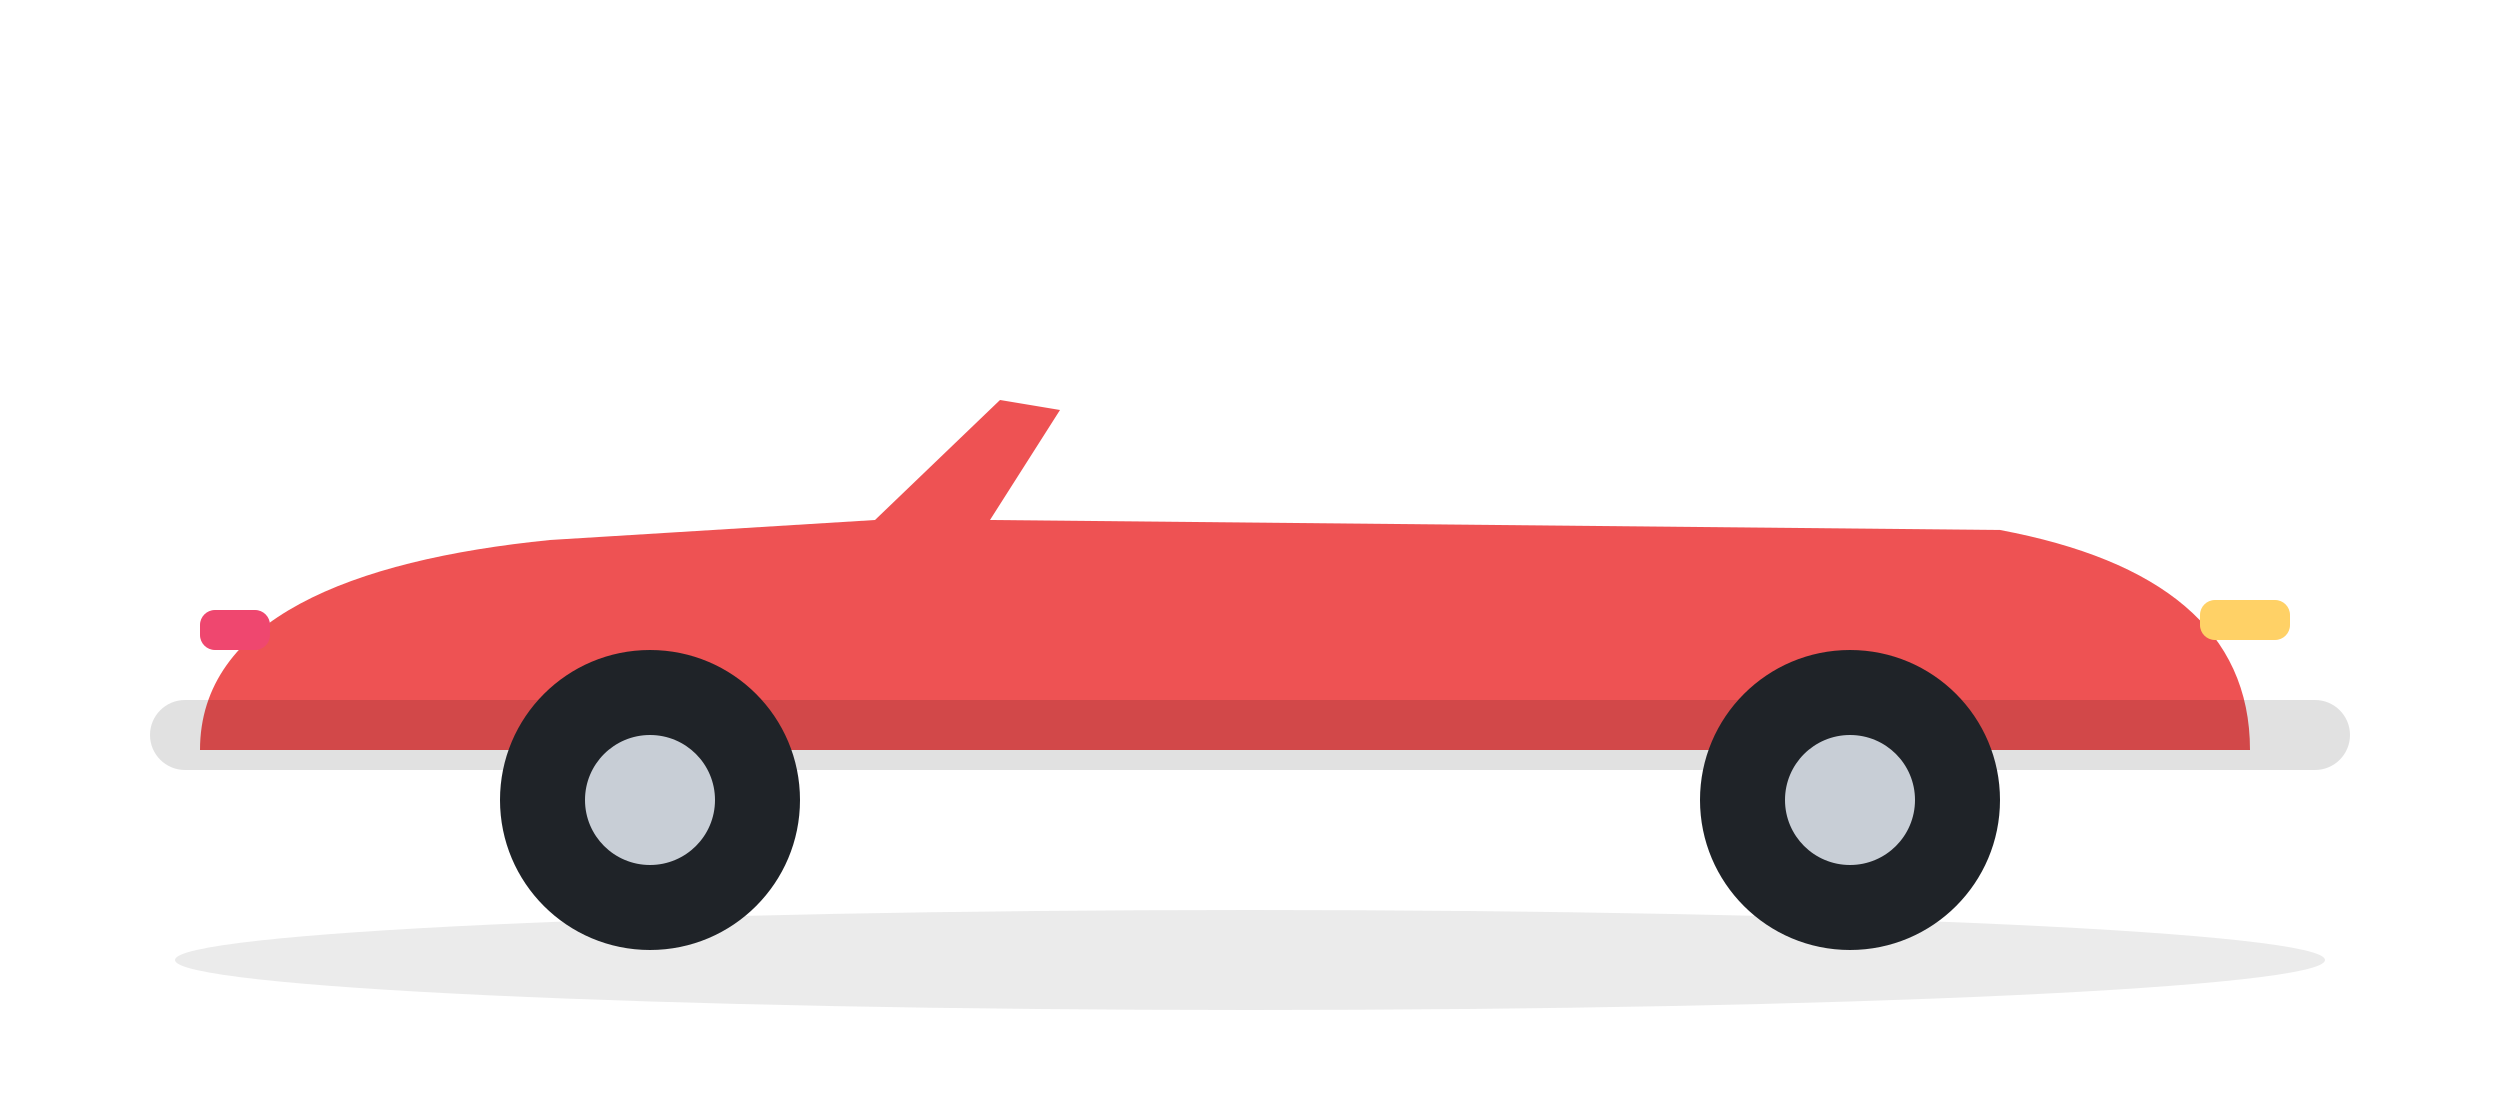
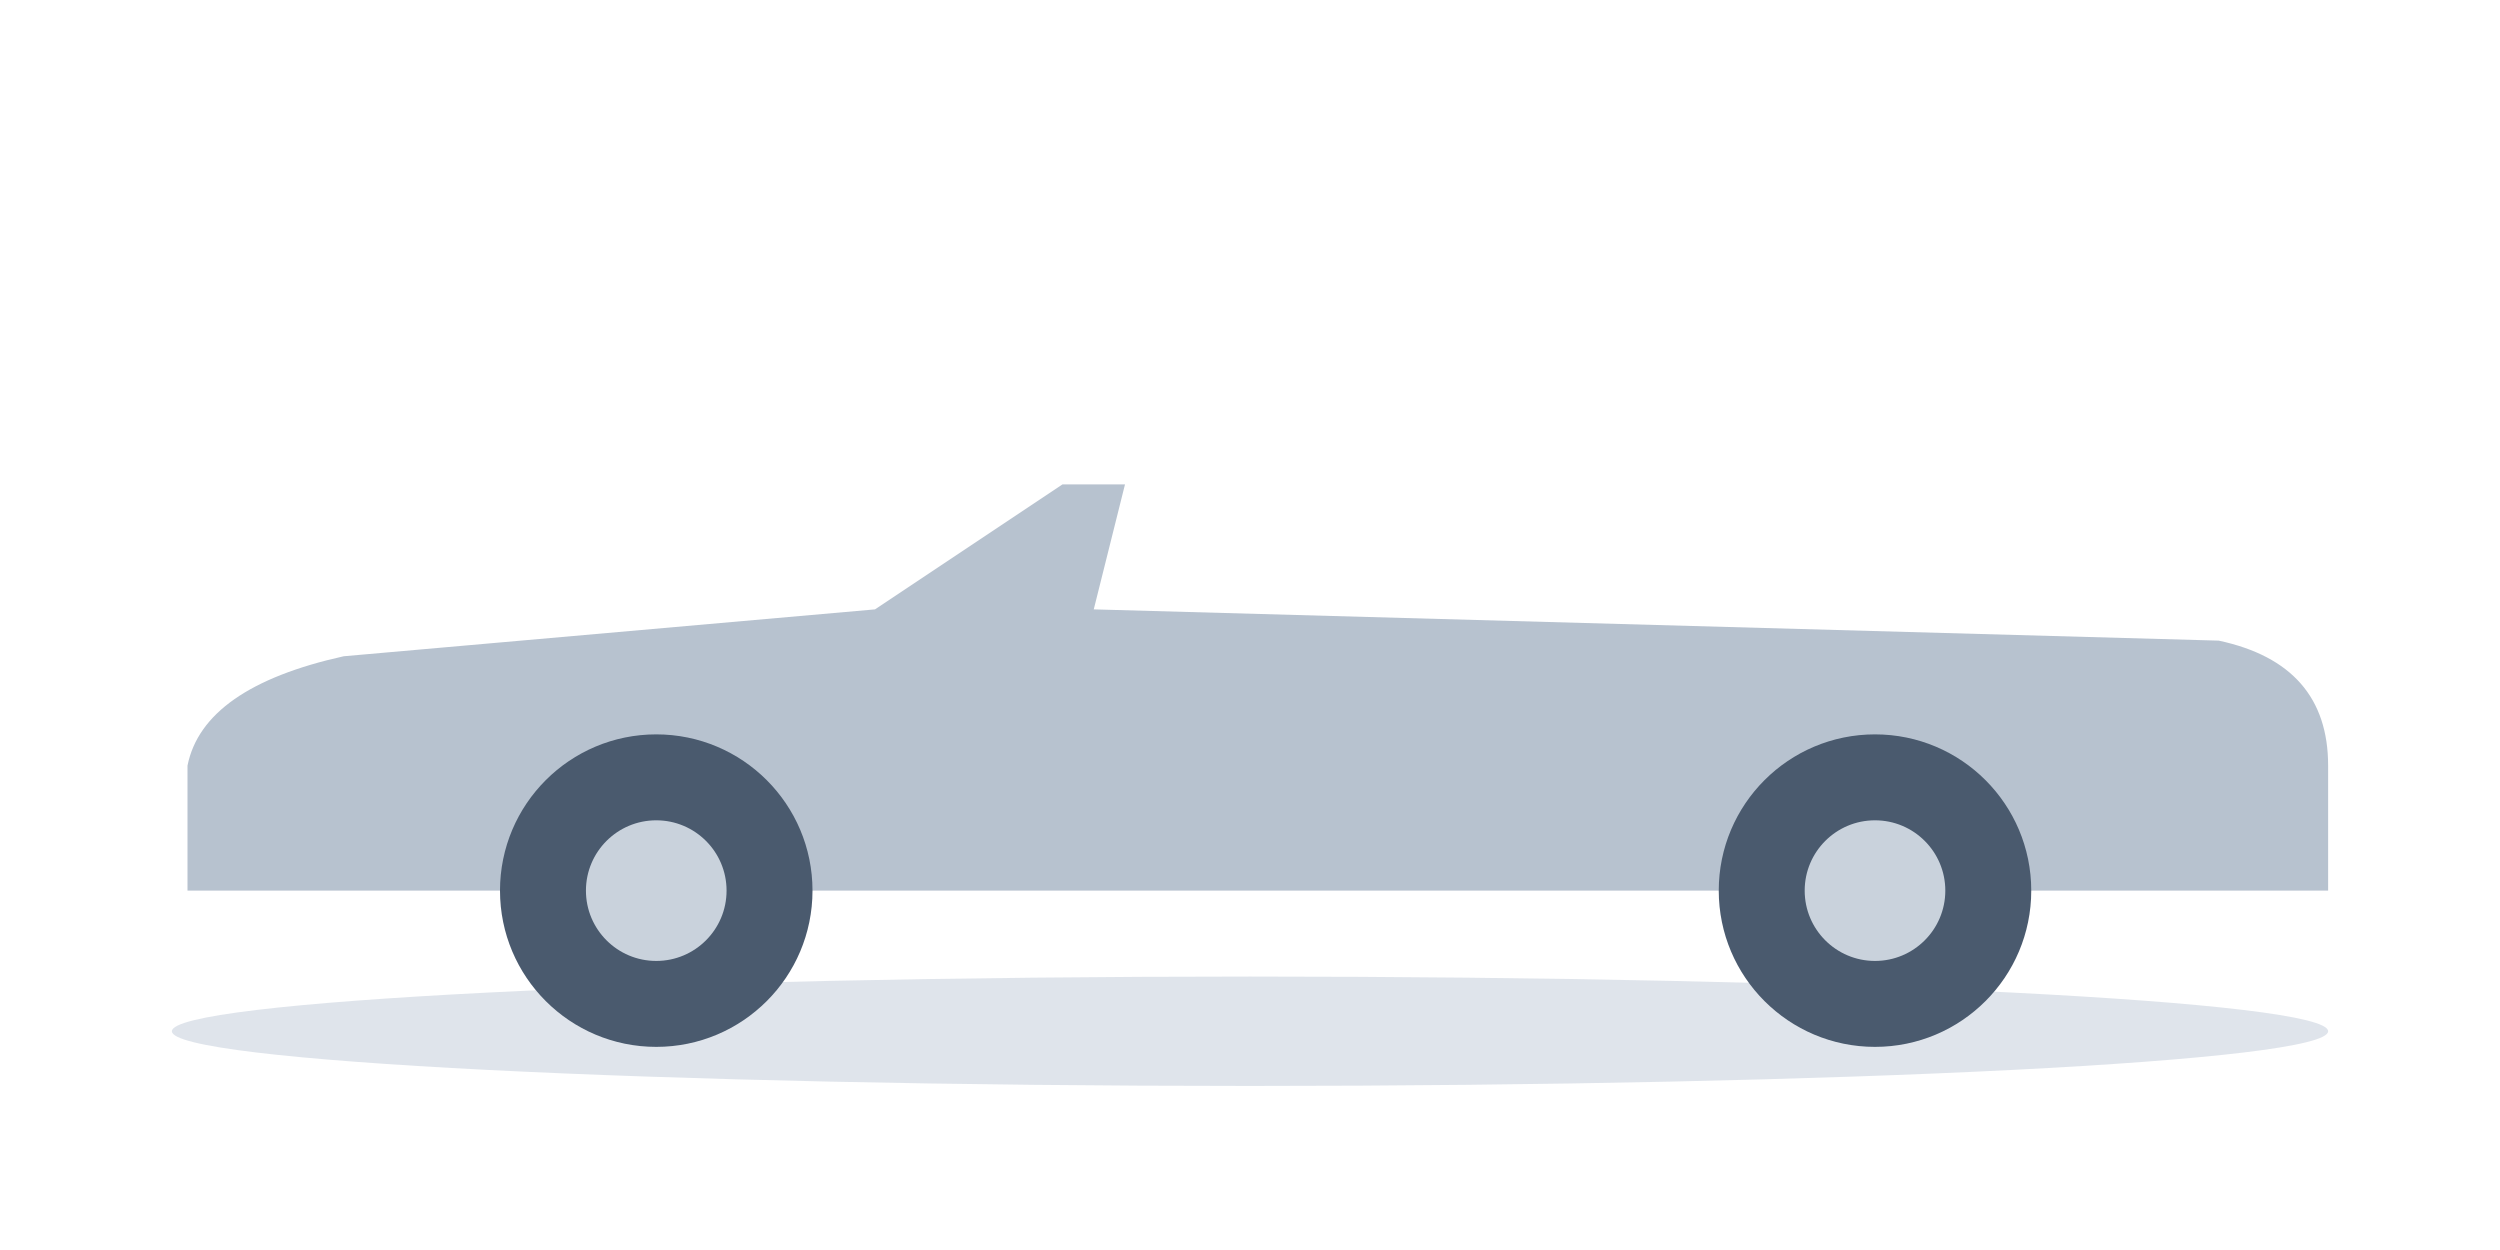
- <svg xmlns="http://www.w3.org/2000/svg" viewBox="0 0 500 220" role="img" aria-label="convertible">
-   <ellipse cx="250" cy="192" rx="215" ry="10" fill="#000" opacity="0.08" />
-   <path d="M40 150 C40 124 70 112 110 108 L175 104 L200 80 L212 82 L198 104 L400 106 C432 112 450 126 450 150 Z" fill="#ee5253" />
-   <rect x="30" y="140" width="440" height="14" rx="7" fill="#000" opacity="0.12" />
-   <circle cx="130" cy="160" r="30" fill="#1f2328" />
-   <circle cx="130" cy="160" r="13" fill="#c8ced6" />
-   <circle cx="370" cy="160" r="30" fill="#1f2328" />
-   <circle cx="370" cy="160" r="13" fill="#c8ced6" />
-   <rect x="440" y="120" width="18" height="8" rx="3" fill="#ffd166" />
-   <rect x="40" y="122" width="14" height="8" rx="3" fill="#ef476f" />
+ <svg xmlns="http://www.w3.org/2000/svg" viewBox="0 0 320 160" role="img" aria-label="convertible">
+   <ellipse cx="160" cy="132" rx="138" ry="7" fill="#dfe4eb" />
+   <path d="M24 114 V98 Q26 88 44 84 L112 78 L136 62 L144 62 L140 78 L284 82 Q298 85 298 98 V114 Z" fill="#b7c2cf" />
+   <circle cx="84" cy="114" r="20" fill="#4a5a6e" />
+   <circle cx="84" cy="114" r="9" fill="#c9d2dc" />
+   <circle cx="240" cy="114" r="20" fill="#4a5a6e" />
+   <circle cx="240" cy="114" r="9" fill="#c9d2dc" />
</svg>
